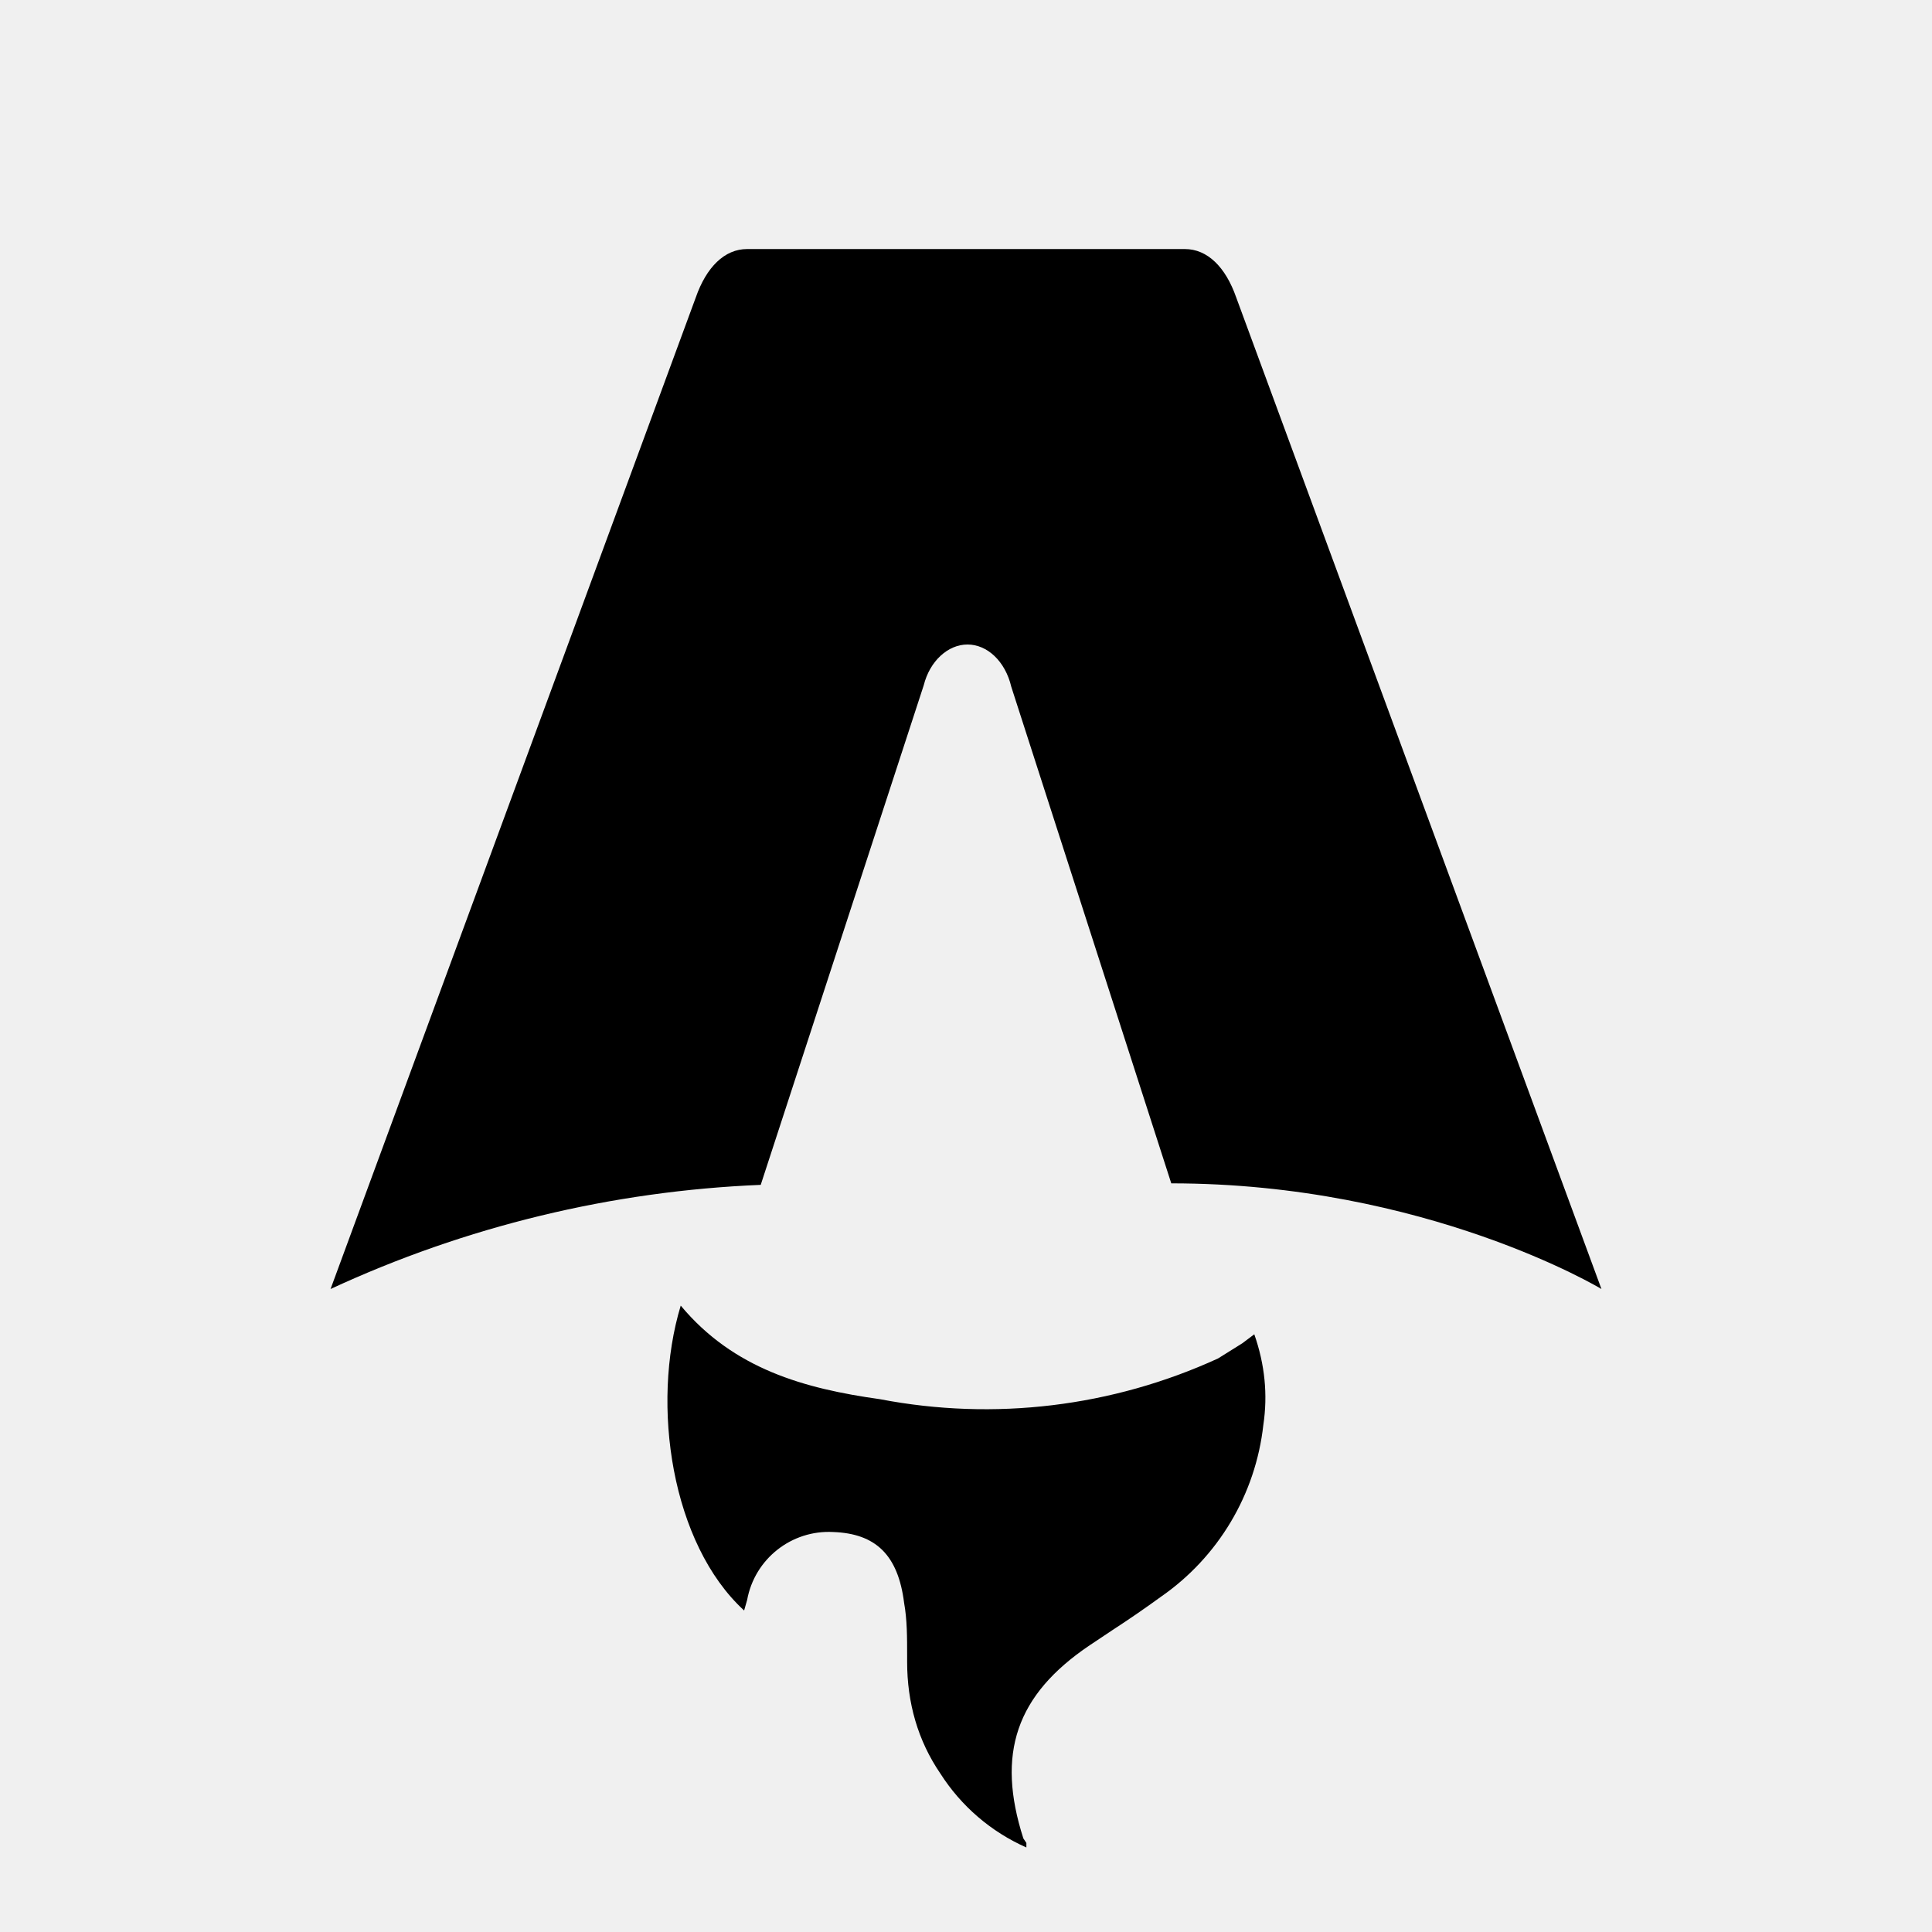
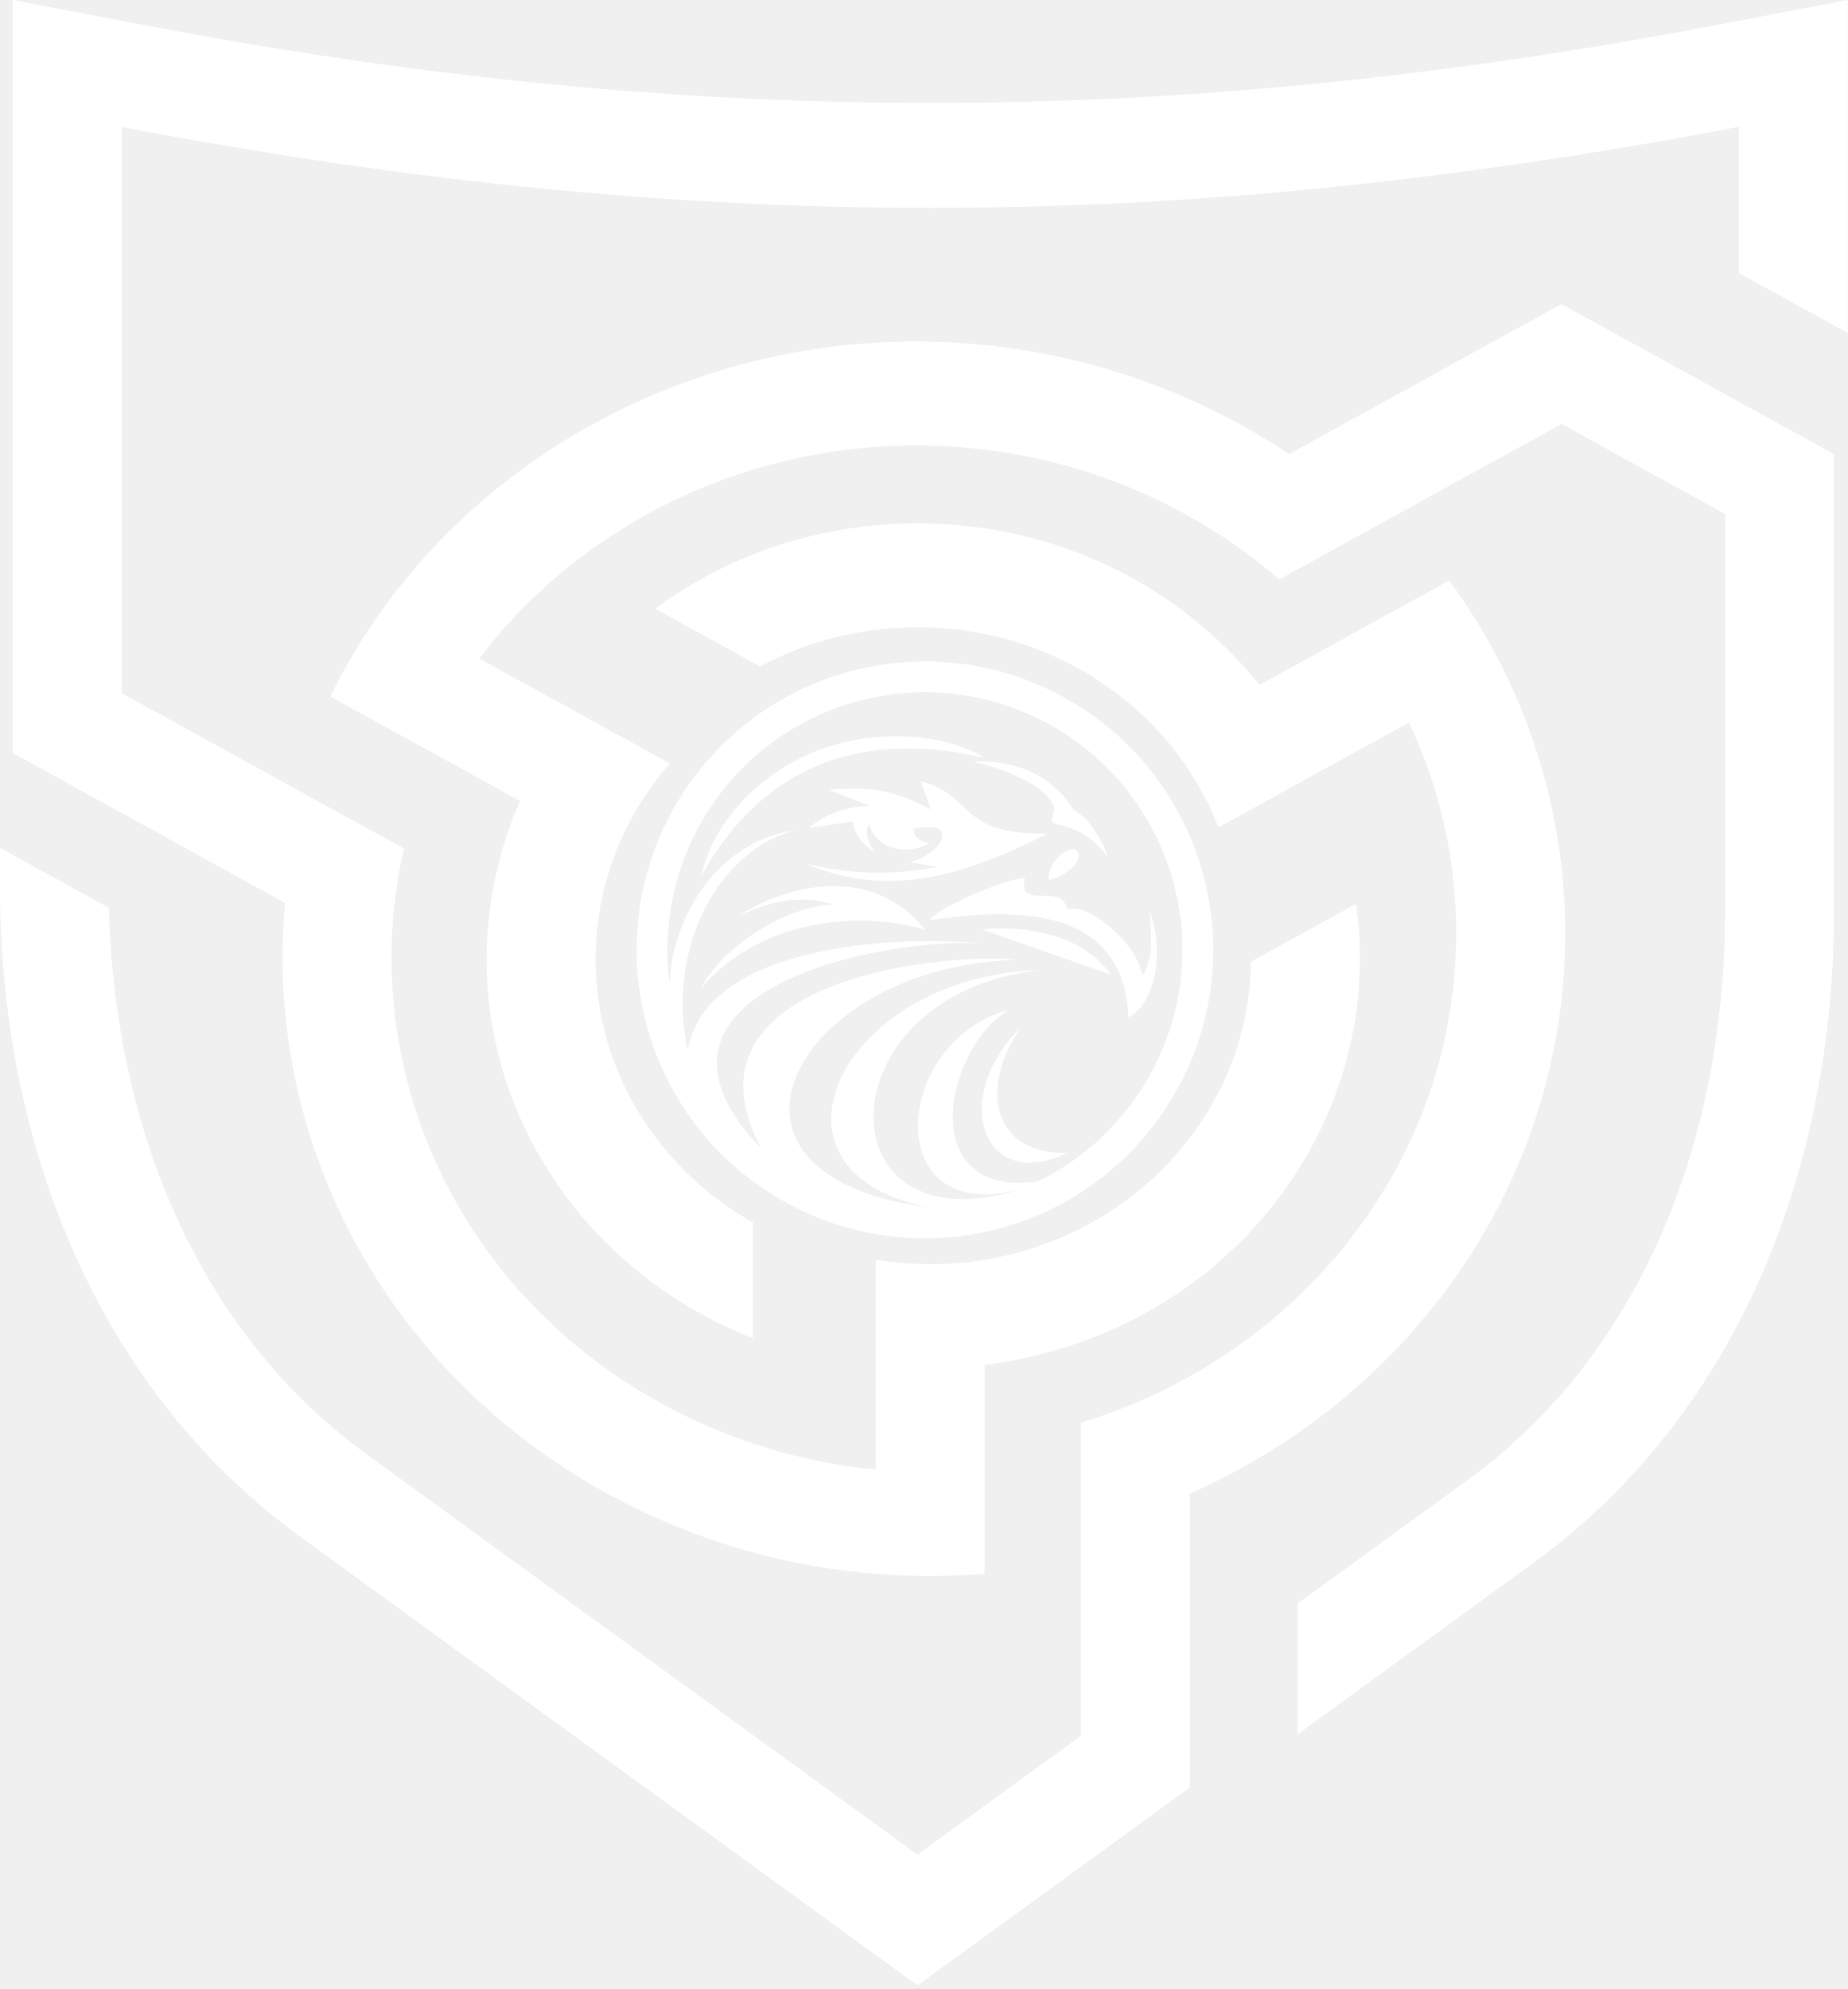
- <svg xmlns="http://www.w3.org/2000/svg" fill="none" viewBox="0 0 128 128">
-   <path d="M50.4 78.5a75.1 75.1 0 0 0-28.5 6.9l24.2-65.7c.7-2 1.9-3.2 3.4-3.2h29c1.5 0 2.7 1.2 3.4 3.2l24.2 65.7s-11.6-7-28.5-7L67 45.5c-.4-1.7-1.6-2.8-2.9-2.8-1.3 0-2.5 1.1-2.9 2.7L50.4 78.5Zm-1.1 28.2Zm-4.2-20.2c-2 6.6-.6 15.8 4.2 20.2a17.5 17.5 0 0 1 .2-.7 5.5 5.5 0 0 1 5.7-4.5c2.8.1 4.3 1.5 4.7 4.7.2 1.1.2 2.3.2 3.5v.4c0 2.7.7 5.2 2.2 7.4a13 13 0 0 0 5.7 4.9v-.3l-.2-.3c-1.8-5.6-.5-9.5 4.4-12.8l1.5-1a73 73 0 0 0 3.2-2.2 16 16 0 0 0 6.8-11.4c.3-2 .1-4-.6-6l-.8.6-1.6 1a37 37 0 0 1-22.4 2.7c-5-.7-9.7-2-13.2-6.2Z" />
+ <svg xmlns="http://www.w3.org/2000/svg" width="380" height="409" viewBox="0 0 380 409" fill="none">
+   <path fill-rule="evenodd" clip-rule="evenodd" d="M190.338 191.237C179.835 178.199 163.365 181.182 151.794 188.302C159.2 185.151 164.337 183.924 171.395 185.994C161.477 186.313 148.405 194.84 144.17 203.204C156.561 188.672 177.361 187.245 190.338 191.237Z" fill="white" />
+   <path fill-rule="evenodd" clip-rule="evenodd" d="M186.976 177.28L192.78 178.252C181.944 180.387 172.911 179.361 165.562 177.527C183.415 185.203 199.329 179.5 215.461 171.413C196.68 171.728 200.407 163.344 189.368 160.687L191.445 166.451C183.422 162.31 179.054 161.744 170.438 162.405L178.929 165.733C174.338 165.689 169.845 167.4 166.192 170.285L175.337 168.915C175.676 171.803 178.183 174.243 180.023 175.453C178.051 172.501 178.017 171.139 178.661 169.197C179 172.054 183.56 177.103 191.259 173.426C188.91 172.894 187.877 172.016 187.914 170.457C197.398 168.224 194.186 175.538 186.976 177.286V177.28Z" fill="white" />
+   <path fill-rule="evenodd" clip-rule="evenodd" d="M210.805 180.537C206.556 180.672 192.621 186.803 191.164 189.199C207.004 186.928 231.145 185.346 232.046 209.185C237.332 206.633 239.714 196.025 236.37 187.257C236.841 191.982 237.271 197.15 234.899 200.658C234.164 194.371 224.057 185.556 219.469 186.989C218.412 181.177 209.074 187.457 210.802 180.533L210.805 180.537Z" fill="white" />
+   <path fill-rule="evenodd" clip-rule="evenodd" d="M228.417 200.357C221.389 190.528 207.308 190.61 201.92 191.088C201.985 191.142 228.108 200.34 228.417 200.357Z" fill="white" />
+   <path fill-rule="evenodd" clip-rule="evenodd" d="M213.832 199.492C172.963 200.658 153.345 240.981 191.175 248.295C139.928 241.747 163.906 198.251 209.495 197.377C191.673 195.706 138.342 202.311 156.612 236.26C125.379 203.786 182.013 192.497 202.271 194.045C185.723 192.303 145.139 193.842 141.436 215.963C136.804 194.737 148.141 174.361 163.883 170.66C147.931 172.609 138.034 188.555 137.719 202.359C134.205 176.347 150.486 151.146 176.504 144.171C204.748 136.6 233.789 153.372 241.355 181.624C248.026 206.534 235.778 232.061 213.425 242.94C188.058 246.492 194.163 215.671 207.476 207.629C183.026 214.285 180.861 253.518 211.081 244.188C168.752 258.429 168.677 204.518 213.832 199.495V199.492ZM247.47 179.977C239 148.35 206.486 129.574 174.867 138.05C143.248 146.523 124.478 179.045 132.952 210.672C141.422 242.3 173.936 261.076 205.555 252.599C237.174 244.127 255.944 211.604 247.47 179.977Z" fill="white" />
+   <path fill-rule="evenodd" clip-rule="evenodd" d="M210.018 211.151C195.33 225.681 201.87 245.466 219.57 237.061C204.296 237.529 201.083 223.976 210.018 211.151Z" fill="white" />
+   <path fill-rule="evenodd" clip-rule="evenodd" d="M217.672 169.552C221.779 170.406 225.357 172.718 227.824 176.374C226.939 172.972 223.917 168.213 220.823 166.539C216.578 159.795 209.253 156.046 199.837 156.66C203.923 157.145 215.704 161.293 216.764 166.085C216.846 168.21 215.114 169.02 217.676 169.552H217.672Z" fill="white" />
+   <path fill-rule="evenodd" clip-rule="evenodd" d="M221.098 174.593C218.32 174.681 215.738 177.423 215.596 180.948C218.344 180.619 223.914 176.759 221.098 174.593Z" fill="white" />
+   <path fill-rule="evenodd" clip-rule="evenodd" d="M164.724 159.014C174.353 153.924 187.195 152.216 202.527 155.873C194.954 151.084 181.279 149.701 169.271 153.917C157.124 158.184 146.753 168.345 144.161 180.332C148.179 172.7 154.844 164.237 164.724 159.014Z" fill="white" />
+   <path fill-rule="evenodd" clip-rule="evenodd" d="M279.561 37.856C305.002 35.104 330.901 31.171 357.606 26.068V56.152L372.519 64.361L380 68.483V0L353.197 5.114C316.36 12.154 280.873 16.867 245.845 19.288C231.923 20.245 218.089 20.835 204.266 21.06C195.62 21.202 186.974 21.202 178.316 21.06C164.494 20.835 150.658 20.245 136.736 19.288C101.708 16.879 66.221 12.154 29.397 5.114L2.594 0V93.145V154.825L25.001 167.168L58.629 185.677C57.205 200.914 58.704 216.174 62.903 230.738C64.922 237.695 67.547 244.51 70.768 251.077C73.926 257.503 77.667 263.704 81.953 269.597C86.251 275.491 91.093 281.078 96.481 286.264C104.681 294.177 114.119 301.193 124.709 307.028C135.311 312.863 146.397 317.151 157.693 319.974C165.1 321.828 172.594 323.033 180.087 323.623C187.581 324.226 195.087 324.214 202.494 323.623V280.653C210.185 279.708 217.716 277.807 224.888 275.007C232.121 272.172 238.996 268.428 245.275 263.798C251.32 259.357 256.82 254.113 261.601 248.112C263.843 245.301 265.911 242.337 267.806 239.195C269.701 236.065 271.361 232.864 272.798 229.604C275.858 222.67 277.864 215.489 278.892 208.284C279.945 200.784 279.92 193.236 278.88 185.854L258.505 197.063L257.266 197.748C256.832 232.179 227.464 259.948 191.284 259.948C187.469 259.948 183.729 259.64 180.087 259.05V280.665V302.174C172.557 301.453 165.051 299.977 157.681 297.733C150.249 295.465 142.941 292.406 135.906 288.543C128.871 284.669 122.442 280.157 116.67 275.161C110.948 270.188 105.857 264.731 101.435 258.873C97.038 253.05 93.299 246.849 90.251 240.364C87.118 233.702 84.715 226.757 83.092 219.647C81.445 212.477 80.578 205.142 80.516 197.76C80.454 190 81.295 182.204 83.067 174.491L62.877 163.377L25.013 142.518V80.85V26.103C51.73 31.206 77.618 35.139 103.059 37.891C116.089 39.309 129.008 40.407 141.864 41.199C174.973 43.254 207.659 43.254 240.767 41.199C253.612 40.407 266.531 39.309 279.561 37.891V37.856Z" fill="white" />
+   <path fill-rule="evenodd" clip-rule="evenodd" d="M354.727 277.18C369.95 250.581 376.961 219.575 377.134 188.972V93.37L354.74 81.038L343.53 74.873L321.124 62.53L298.716 74.861L265.088 93.381C251.984 84.582 237.368 78.18 222.058 74.365C214.726 72.546 207.232 71.306 199.652 70.692C192.232 70.089 184.739 70.077 177.245 70.668C169.752 71.27 162.246 72.487 154.839 74.329C143.542 77.141 132.456 81.428 121.853 87.263C111.263 93.098 101.826 100.114 93.626 108.028C88.251 113.225 83.394 118.812 79.097 124.705C74.811 130.588 71.07 136.789 67.911 143.214L87.408 153.939L106.941 164.699C103.944 171.526 101.912 178.696 100.872 186.019C99.819 193.413 99.793 200.96 100.846 208.461C101.862 215.666 103.869 222.847 106.928 229.78C108.365 233.04 110.025 236.241 111.92 239.371C113.815 242.513 115.896 245.49 118.125 248.289C122.906 254.289 128.407 259.534 134.451 263.975C140.731 268.593 147.605 272.349 154.839 275.184V251.384C135.479 240.423 122.486 220.284 122.486 197.24C122.486 181.932 128.233 167.9 137.758 156.998L118.113 146.179L98.581 135.43C103.002 129.584 108.093 124.115 113.815 119.154C119.6 114.146 126.015 109.646 133.05 105.772C140.098 101.897 147.395 98.838 154.839 96.57C162.209 94.326 169.714 92.862 177.245 92.129C184.739 91.397 192.245 91.421 199.652 92.141C207.269 92.885 214.775 94.374 222.058 96.582C229.391 98.803 236.488 101.756 243.202 105.417C250.287 109.244 256.951 113.839 263.069 119.154L283.283 108.028L321.136 87.18L354.752 105.677V187.755C354.752 188.133 354.752 188.499 354.752 188.865C354.492 232.178 338.996 277.31 301.763 304.382L266.871 329.741V337.171V356.601L315.352 321.367C325.669 313.866 334.574 305.22 342.167 295.712C346.861 289.83 351.048 283.617 354.752 277.145L354.727 277.18Z" fill="white" />
+   <path fill-rule="evenodd" clip-rule="evenodd" d="M75.383 299.036C39.066 272.625 23.422 229.017 22.394 186.685L17.304 183.874L0 174.342V182.409V183.649C0.186 214.229 7.196 245.211 22.407 271.799C26.11 278.271 30.297 284.496 34.991 290.378C42.584 299.886 51.49 308.532 61.808 316.033L139.99 372.858L188.691 408.257L237.42 372.846L244.703 367.554V307.138C259.256 300.713 272.372 291.831 283.495 281.094C288.821 275.944 293.689 270.381 298.037 264.428C302.298 258.605 306.064 252.416 309.26 245.931C312.468 239.435 315.117 232.643 317.136 225.604C320.221 214.867 321.88 203.564 321.88 191.894C321.88 180.224 320.221 168.932 317.136 158.196C315.105 151.156 312.468 144.352 309.26 137.856C306.052 131.372 302.285 125.194 298.037 119.359L278.554 130.096L259.02 140.844C254.314 134.962 248.814 129.683 242.67 125.159C236.49 120.6 229.641 116.796 222.308 113.926C215.248 111.15 207.742 109.225 199.902 108.292C196.235 107.855 192.481 107.619 188.691 107.619C184.901 107.619 181.161 107.855 177.482 108.292C169.654 109.237 162.136 111.162 155.076 113.926C147.731 116.796 140.894 120.6 134.713 125.159L155.076 136.368L156.326 137.041C165.888 131.915 176.925 128.974 188.679 128.974C217.093 128.974 241.309 146.101 250.586 170.125L270.218 159.318L289.751 148.569C292.848 155.148 295.276 162.082 296.923 169.298C298.583 176.562 299.462 184.122 299.462 191.87C299.462 199.618 298.583 207.178 296.923 214.454C295.276 221.671 292.86 228.604 289.751 235.183C286.655 241.738 282.889 247.916 278.529 253.68C274.045 259.597 268.93 265.054 263.282 269.956C257.597 274.905 251.366 279.287 244.677 283.02C237.679 286.953 230.173 290.165 222.283 292.551V319.257L222.259 356.959L188.667 381.374L152.413 355.022L75.358 299.012L75.383 299.036Z" fill="white" />
  <style>
-         path { fill: #000; }
-         @media (prefers-color-scheme: dark) {
-             path { fill: #FFF; }
-         }
-     </style>
+   :root {
+     color: #000000; /* Black for light mode */
+   }
+   
+   @media (prefers-color-scheme: dark) {
+     :root {
+       color: #FFFFFF; /* White for dark mode */
+     }
+   }
+ </style>
</svg>
